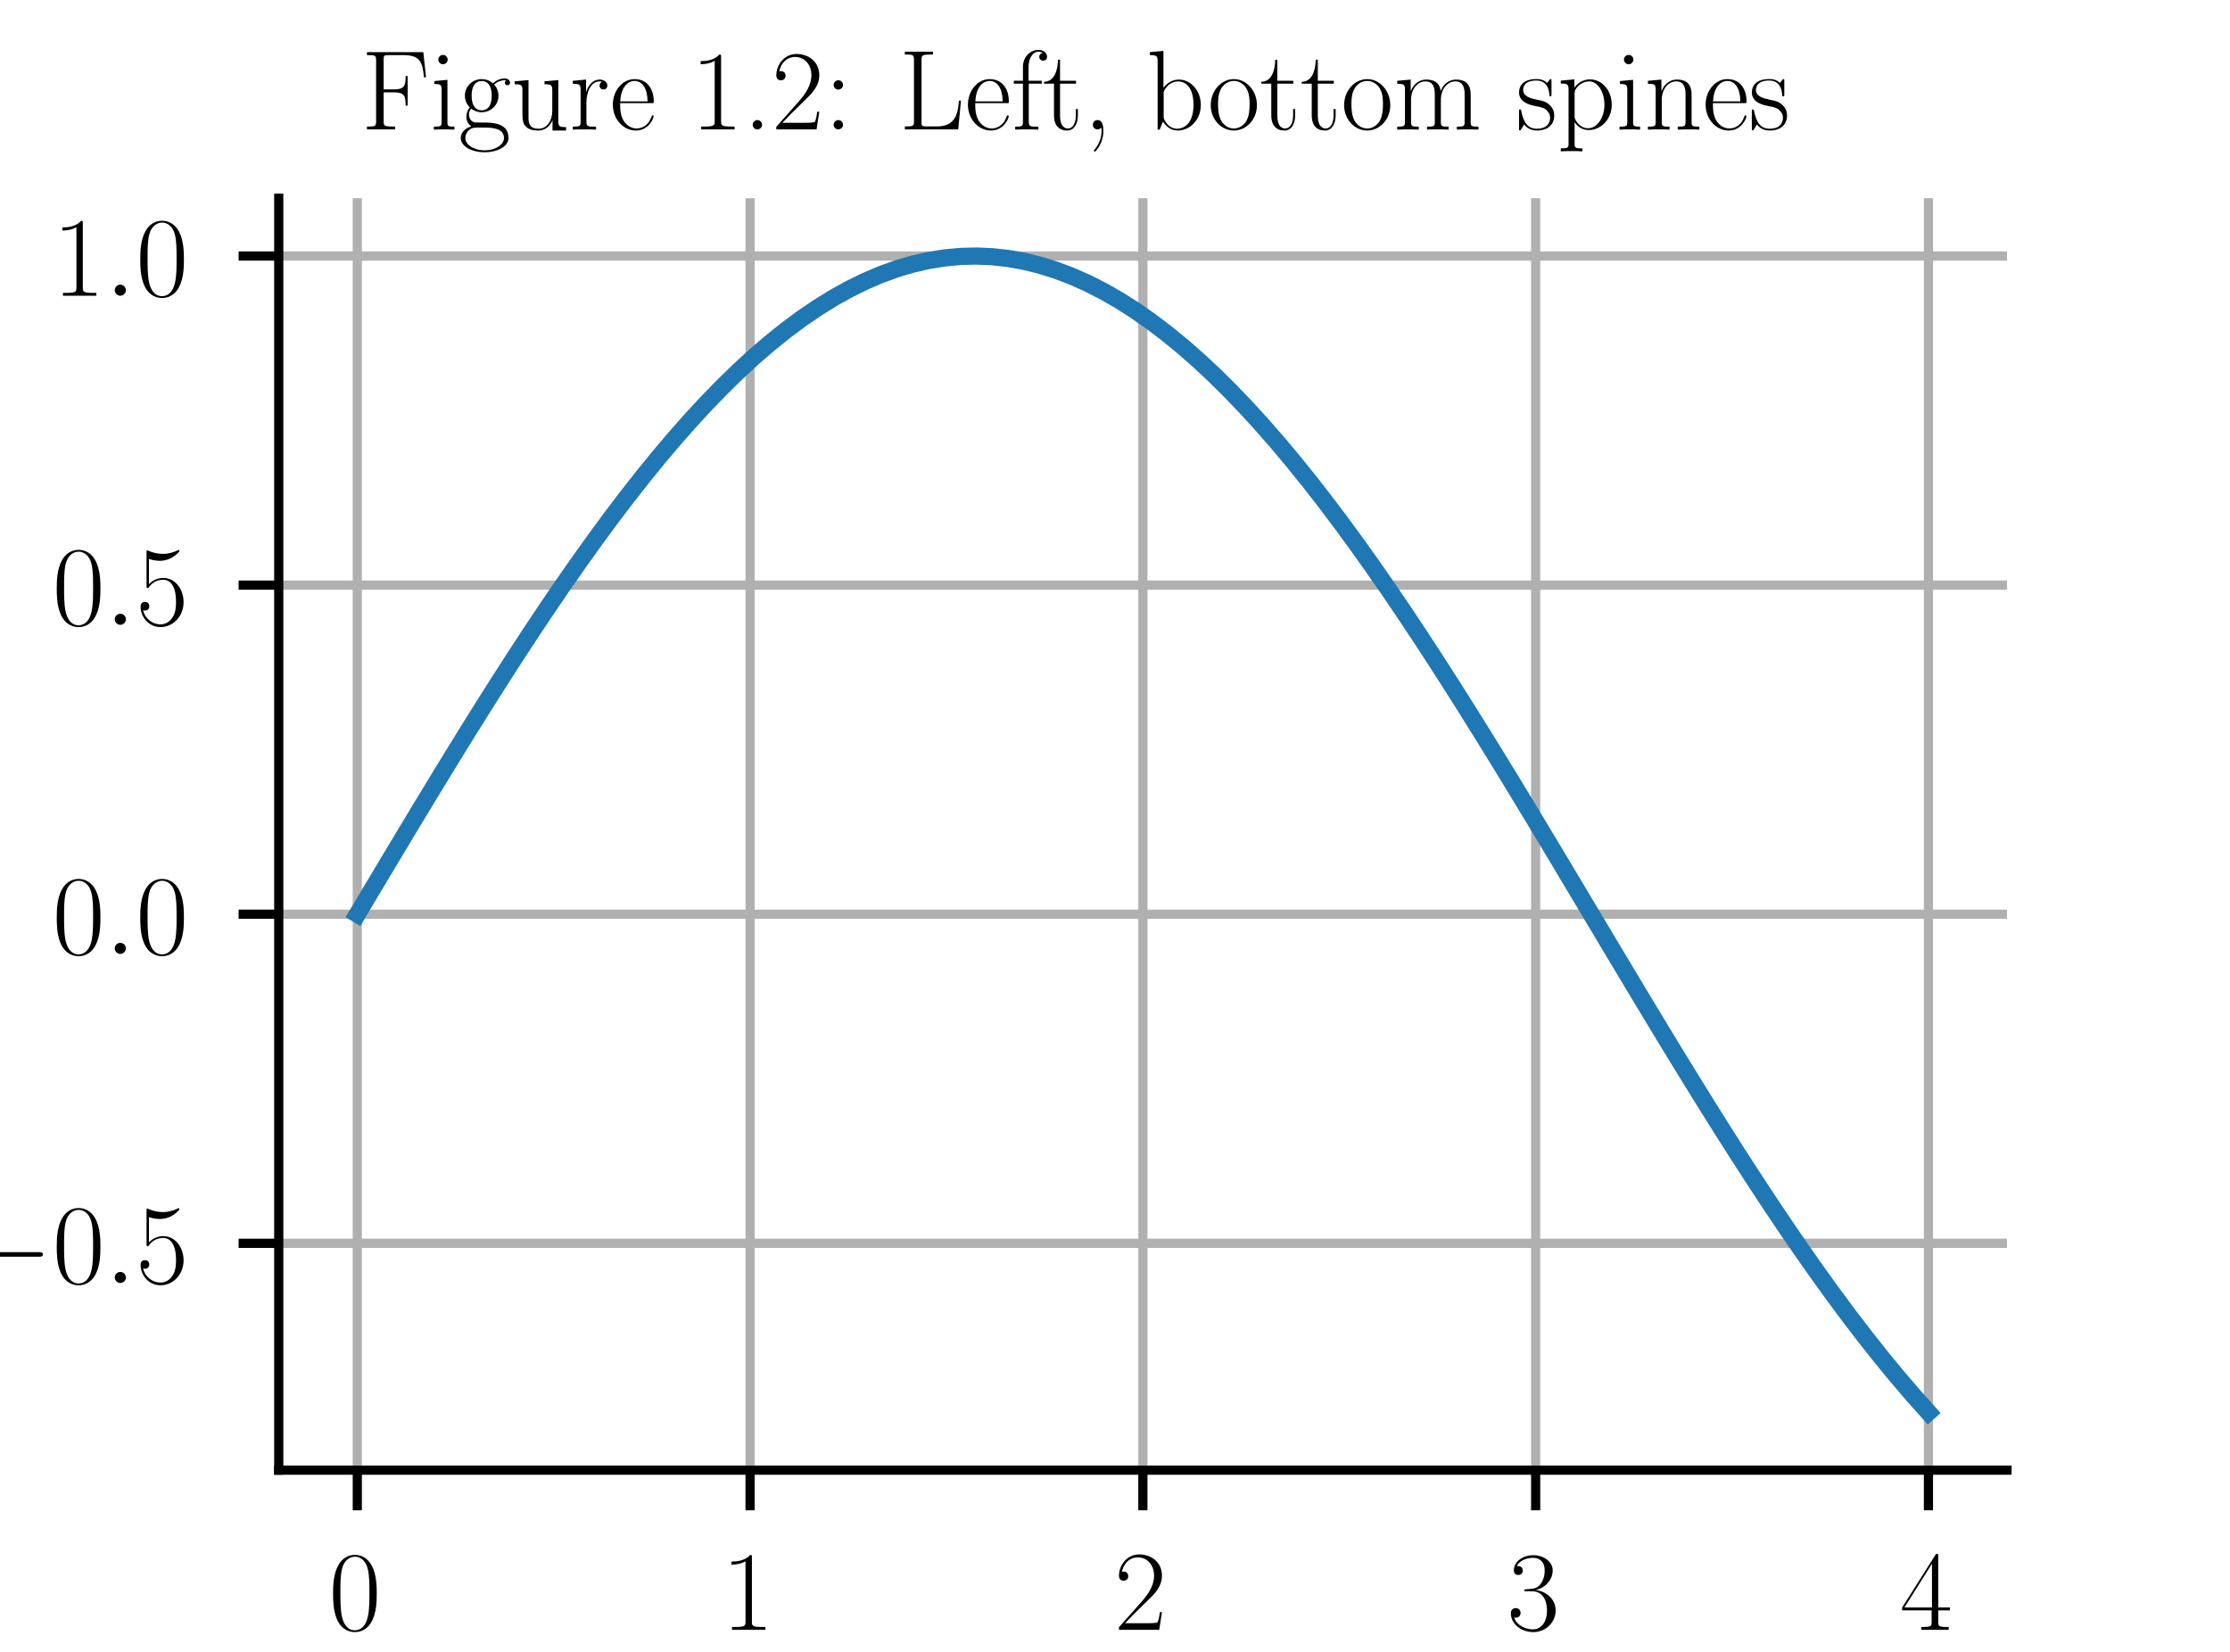
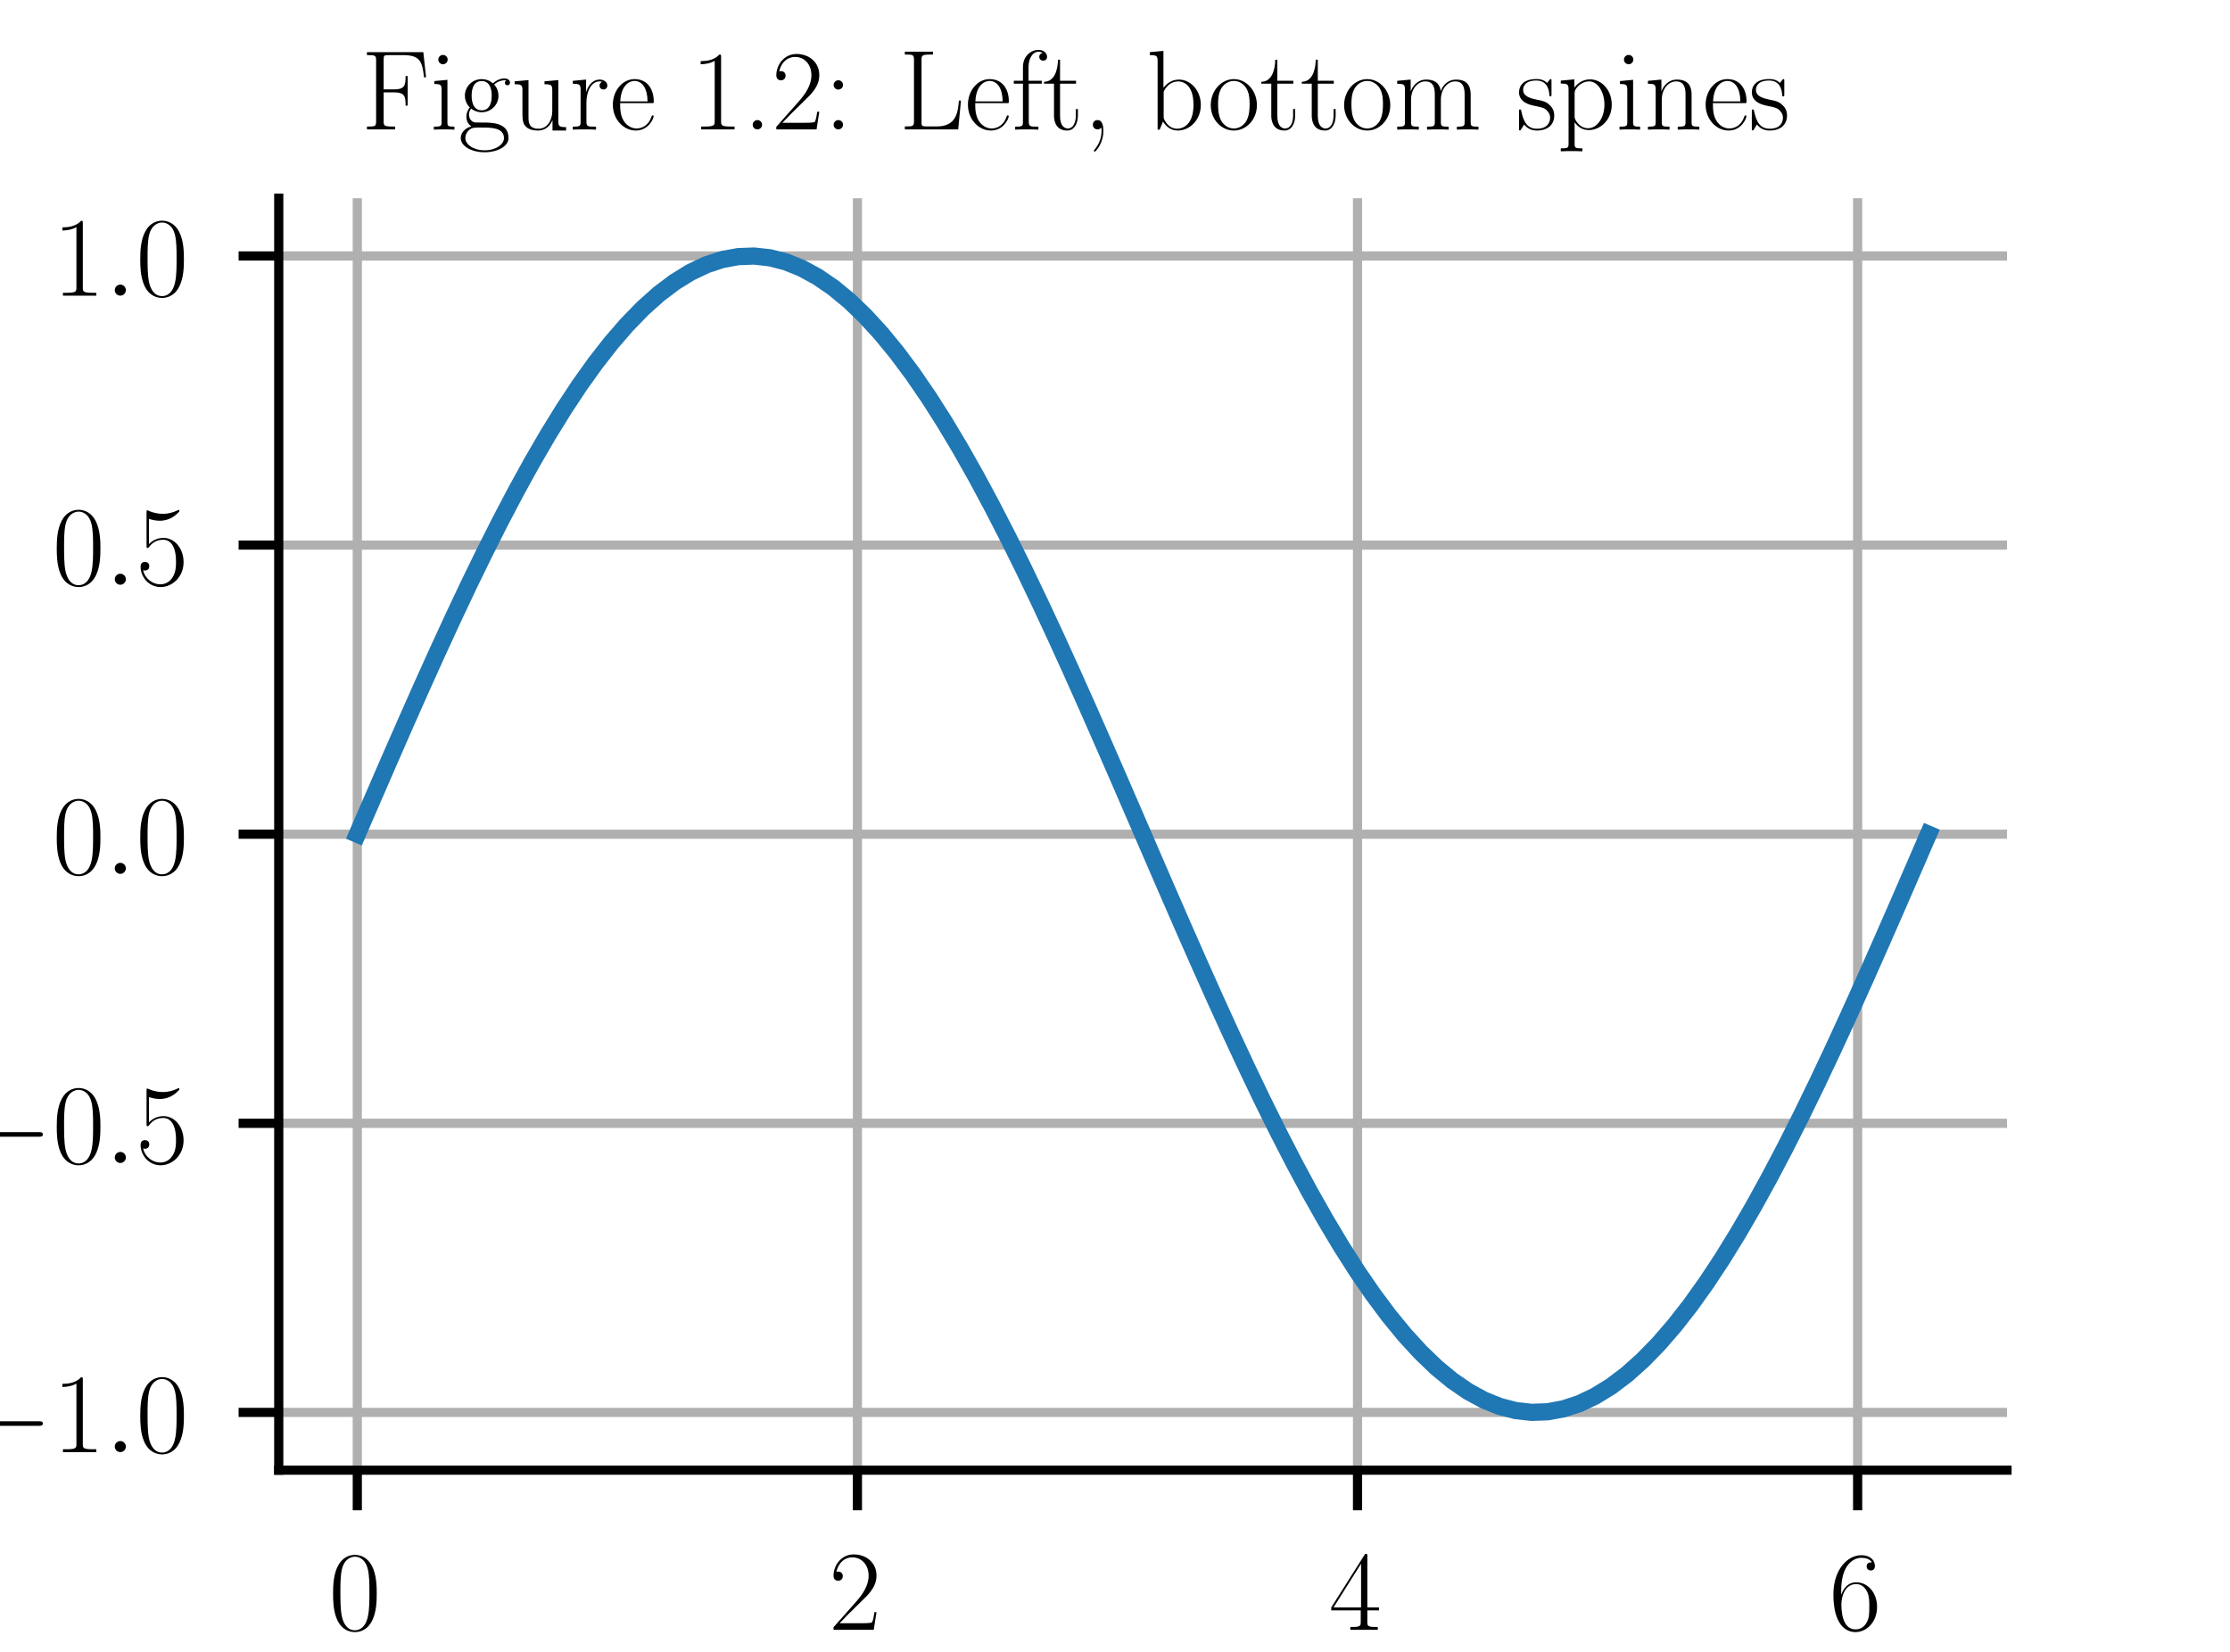
<svg xmlns="http://www.w3.org/2000/svg" xmlns:xlink="http://www.w3.org/1999/xlink" width="194.4pt" height="144pt" viewBox="0 0 194.4 144" version="1.1">
  <defs>
    <style type="text/css">*{stroke-linejoin: round; stroke-linecap: butt}</style>
  </defs>
  <g id="figure_1">
    <g id="patch_1">
      <path d="M 0 144  L 194.4 144  L 194.4 0  L 0 0  L 0 144  z " style="fill: none" />
    </g>
    <g id="axes_1">
      <g id="patch_2">
        <path d="M 24.3 128.16  L 174.96 128.16  L 174.96 17.28  L 24.3 17.28  L 24.3 128.16  z " style="fill: none" />
      </g>
      <g id="matplotlib.axis_1">
        <g id="xtick_1">
          <g id="line2d_1">
-             <path d="M 31.148 128.16  L 31.148 17.28  " clip-path="url(#p8e4cf6b51b)" style="fill: none; stroke: #b0b0b0; stroke-width: 0.8; stroke-linecap: square" />
+             <path d="M 31.148 128.16  L 31.148 17.28  " clip-path="url(#p670046f997)" style="fill: none; stroke: #b0b0b0; stroke-width: 0.8; stroke-linecap: square" />
          </g>
          <g id="line2d_2">
            <defs>
-               <path id="m631a396c25" d="M 0 0  L 0 3.5  " style="stroke: #000000; stroke-width: 0.8" />
+               <path id="m6d73468c0c" d="M 0 0  L 0 3.5  " style="stroke: #000000; stroke-width: 0.8" />
            </defs>
            <g>
-               <use xlink:href="#m631a396c25" x="31.148" y="128.16" style="stroke: #000000; stroke-width: 0.8" />
+               <use xlink:href="#m6d73468c0c" x="31.148" y="128.16" style="stroke: #000000; stroke-width: 0.8" />
            </g>
          </g>
          <g id="text_1">
            <g transform="translate(28.65751 142.0785) scale(0.1 -0.1)">
              <defs>
                <path id="CMR17-30" d="M 2688 2025  C 2688 2416 2682 3080 2413 3591  C 2176 4039 1798 4198 1466 4198  C 1158 4198 768 4058 525 3597  C 269 3118 243 2524 243 2025  C 243 1661 250 1106 448 619  C 723 -39 1216 -128 1466 -128  C 1760 -128 2208 -7 2470 600  C 2662 1042 2688 1559 2688 2025  z M 1466 -26  C 1056 -26 813 325 723 812  C 653 1188 653 1738 653 2096  C 653 2588 653 2997 736 3387  C 858 3929 1216 4096 1466 4096  C 1728 4096 2067 3923 2189 3400  C 2272 3036 2278 2607 2278 2096  C 2278 1680 2278 1169 2202 792  C 2067 95 1690 -26 1466 -26  z " transform="scale(0.015625)" />
              </defs>
              <use xlink:href="#CMR17-30" transform="scale(0.996264)" />
            </g>
          </g>
        </g>
        <g id="xtick_2">
          <g id="line2d_3">
-             <path d="M 65.389 128.16  L 65.389 17.28  " clip-path="url(#p8e4cf6b51b)" style="fill: none; stroke: #b0b0b0; stroke-width: 0.8; stroke-linecap: square" />
+             <path d="M 74.745 128.16  L 74.745 17.28  " clip-path="url(#p670046f997)" style="fill: none; stroke: #b0b0b0; stroke-width: 0.8; stroke-linecap: square" />
          </g>
          <g id="line2d_4">
            <g>
-               <use xlink:href="#m631a396c25" x="65.389" y="128.16" style="stroke: #000000; stroke-width: 0.8" />
+               <use xlink:href="#m6d73468c0c" x="74.745" y="128.16" style="stroke: #000000; stroke-width: 0.8" />
            </g>
          </g>
          <g id="text_2">
-             <g transform="translate(62.89842 142.0785) scale(0.1 -0.1)">
-               <defs>
-                 <path id="CMR17-31" d="M 1702 4058  C 1702 4192 1696 4192 1606 4192  C 1357 3916 979 3827 621 3827  C 602 3827 570 3827 563 3808  C 557 3795 557 3782 557 3648  C 755 3648 1088 3686 1344 3839  L 1344 461  C 1344 236 1331 160 781 160  L 589 160  L 589 0  C 896 0 1216 0 1523 0  C 1830 0 2150 0 2458 0  L 2458 160  L 2266 160  C 1715 160 1702 230 1702 458  L 1702 4058  z " transform="scale(0.015625)" />
-               </defs>
-               <use xlink:href="#CMR17-31" transform="scale(0.996264)" />
+             <g transform="translate(72.25439 142.0785) scale(0.1 -0.1)">
+               <defs>
+                 <path id="CMR17-32" d="M 2669 989  L 2554 989  C 2490 536 2438 459 2413 420  C 2381 369 1920 369 1830 369  L 602 369  C 832 619 1280 1072 1824 1597  C 2214 1967 2669 2402 2669 3035  C 2669 3790 2067 4224 1395 4224  C 691 4224 262 3604 262 3030  C 262 2780 448 2748 525 2748  C 589 2748 781 2787 781 3010  C 781 3207 614 3264 525 3264  C 486 3264 448 3258 422 3245  C 544 3790 915 4058 1306 4058  C 1862 4058 2227 3617 2227 3035  C 2227 2479 1901 2000 1536 1584  L 262 146  L 262 0  L 2515 0  L 2669 989  z " transform="scale(0.015625)" />
+               </defs>
+               <use xlink:href="#CMR17-32" transform="scale(0.996264)" />
            </g>
          </g>
        </g>
        <g id="xtick_3">
          <g id="line2d_5">
-             <path d="M 99.63 128.16  L 99.63 17.28  " clip-path="url(#p8e4cf6b51b)" style="fill: none; stroke: #b0b0b0; stroke-width: 0.8; stroke-linecap: square" />
+             <path d="M 118.342 128.16  L 118.342 17.28  " clip-path="url(#p670046f997)" style="fill: none; stroke: #b0b0b0; stroke-width: 0.8; stroke-linecap: square" />
          </g>
          <g id="line2d_6">
            <g>
-               <use xlink:href="#m631a396c25" x="99.63" y="128.16" style="stroke: #000000; stroke-width: 0.8" />
+               <use xlink:href="#m6d73468c0c" x="118.342" y="128.16" style="stroke: #000000; stroke-width: 0.8" />
            </g>
          </g>
          <g id="text_3">
-             <g transform="translate(97.13933 142.0785) scale(0.1 -0.1)">
-               <defs>
-                 <path id="CMR17-32" d="M 2669 989  L 2554 989  C 2490 536 2438 459 2413 420  C 2381 369 1920 369 1830 369  L 602 369  C 832 619 1280 1072 1824 1597  C 2214 1967 2669 2402 2669 3035  C 2669 3790 2067 4224 1395 4224  C 691 4224 262 3604 262 3030  C 262 2780 448 2748 525 2748  C 589 2748 781 2787 781 3010  C 781 3207 614 3264 525 3264  C 486 3264 448 3258 422 3245  C 544 3790 915 4058 1306 4058  C 1862 4058 2227 3617 2227 3035  C 2227 2479 1901 2000 1536 1584  L 262 146  L 262 0  L 2515 0  L 2669 989  z " transform="scale(0.015625)" />
-               </defs>
-               <use xlink:href="#CMR17-32" transform="scale(0.996264)" />
+             <g transform="translate(115.8513 142.0785) scale(0.1 -0.1)">
+               <defs>
+                 <path id="CMR17-34" d="M 2150 4122  C 2150 4256 2144 4256 2029 4256  L 128 1254  L 128 1088  L 1779 1088  L 1779 457  C 1779 224 1766 160 1318 160  L 1197 160  L 1197 0  C 1402 0 1747 0 1965 0  C 2182 0 2528 0 2733 0  L 2733 160  L 2611 160  C 2163 160 2150 224 2150 457  L 2150 1088  L 2803 1088  L 2803 1254  L 2150 1254  L 2150 4122  z M 1798 3703  L 1798 1254  L 256 1254  L 1798 3703  z " transform="scale(0.015625)" />
+               </defs>
+               <use xlink:href="#CMR17-34" transform="scale(0.996264)" />
            </g>
          </g>
        </g>
        <g id="xtick_4">
          <g id="line2d_7">
-             <path d="M 133.871 128.16  L 133.871 17.28  " clip-path="url(#p8e4cf6b51b)" style="fill: none; stroke: #b0b0b0; stroke-width: 0.8; stroke-linecap: square" />
+             <path d="M 161.939 128.16  L 161.939 17.28  " clip-path="url(#p670046f997)" style="fill: none; stroke: #b0b0b0; stroke-width: 0.8; stroke-linecap: square" />
          </g>
          <g id="line2d_8">
            <g>
-               <use xlink:href="#m631a396c25" x="133.871" y="128.16" style="stroke: #000000; stroke-width: 0.8" />
+               <use xlink:href="#m6d73468c0c" x="161.939" y="128.16" style="stroke: #000000; stroke-width: 0.8" />
            </g>
          </g>
          <g id="text_4">
-             <g transform="translate(131.3802 142.0785) scale(0.1 -0.1)">
-               <defs>
-                 <path id="CMR17-33" d="M 1414 2157  C 1984 2157 2234 1662 2234 1090  C 2234 320 1824 25 1453 25  C 1114 25 563 194 390 693  C 422 680 454 680 486 680  C 640 680 755 782 755 948  C 755 1133 614 1216 486 1216  C 378 1216 211 1165 211 926  C 211 335 787 -128 1466 -128  C 2176 -128 2720 430 2720 1085  C 2720 1707 2208 2157 1600 2227  C 2086 2328 2554 2756 2554 3329  C 2554 3820 2048 4179 1472 4179  C 890 4179 378 3829 378 3329  C 378 3110 544 3072 627 3072  C 762 3072 877 3155 877 3321  C 877 3486 762 3569 627 3569  C 602 3569 570 3569 544 3557  C 730 3959 1235 4032 1459 4032  C 1683 4032 2106 3925 2106 3320  C 2106 3143 2080 2828 1862 2550  C 1670 2304 1453 2304 1242 2284  C 1210 2284 1062 2269 1037 2269  C 992 2263 966 2257 966 2208  C 966 2163 973 2157 1101 2157  L 1414 2157  z " transform="scale(0.015625)" />
-               </defs>
-               <use xlink:href="#CMR17-33" transform="scale(0.996264)" />
-             </g>
-           </g>
-         </g>
-         <g id="xtick_5">
-           <g id="line2d_9">
-             <path d="M 168.112 128.16  L 168.112 17.28  " clip-path="url(#p8e4cf6b51b)" style="fill: none; stroke: #b0b0b0; stroke-width: 0.8; stroke-linecap: square" />
-           </g>
-           <g id="line2d_10">
-             <g>
-               <use xlink:href="#m631a396c25" x="168.112" y="128.16" style="stroke: #000000; stroke-width: 0.8" />
-             </g>
-           </g>
-           <g id="text_5">
-             <g transform="translate(165.6212 142.0785) scale(0.1 -0.1)">
-               <defs>
-                 <path id="CMR17-34" d="M 2150 4122  C 2150 4256 2144 4256 2029 4256  L 128 1254  L 128 1088  L 1779 1088  L 1779 457  C 1779 224 1766 160 1318 160  L 1197 160  L 1197 0  C 1402 0 1747 0 1965 0  C 2182 0 2528 0 2733 0  L 2733 160  L 2611 160  C 2163 160 2150 224 2150 457  L 2150 1088  L 2803 1088  L 2803 1254  L 2150 1254  L 2150 4122  z M 1798 3703  L 1798 1254  L 256 1254  L 1798 3703  z " transform="scale(0.015625)" />
-               </defs>
-               <use xlink:href="#CMR17-34" transform="scale(0.996264)" />
+             <g transform="translate(159.4482 142.0785) scale(0.1 -0.1)">
+               <defs>
+                 <path id="CMR17-36" d="M 678 2176  C 678 3690 1395 4032 1811 4032  C 1946 4032 2272 4009 2400 3776  C 2298 3776 2106 3776 2106 3553  C 2106 3381 2246 3323 2336 3323  C 2394 3323 2566 3348 2566 3560  C 2566 3954 2246 4179 1805 4179  C 1043 4179 243 3390 243 1984  C 243 253 966 -128 1478 -128  C 2099 -128 2688 427 2688 1283  C 2688 2081 2170 2662 1517 2662  C 1126 2662 838 2407 678 1960  L 678 2176  z M 1478 25  C 691 25 691 1200 691 1436  C 691 1896 909 2560 1504 2560  C 1613 2560 1926 2560 2138 2120  C 2253 1870 2253 1609 2253 1289  C 2253 944 2253 690 2118 434  C 1978 171 1773 25 1478 25  z " transform="scale(0.015625)" />
+               </defs>
+               <use xlink:href="#CMR17-36" transform="scale(0.996264)" />
            </g>
          </g>
        </g>
      </g>
      <g id="matplotlib.axis_2">
        <g id="ytick_1">
+           <g id="line2d_9">
+             <path d="M 24.3 123.126  L 174.96 123.126  " clip-path="url(#p670046f997)" style="fill: none; stroke: #b0b0b0; stroke-width: 0.8; stroke-linecap: square" />
+           </g>
+           <g id="line2d_10">
+             <defs>
+               <path id="mb85a37c1cf" d="M 0 0  L -3.5 0  " style="stroke: #000000; stroke-width: 0.8" />
+             </defs>
+             <g>
+               <use xlink:href="#mb85a37c1cf" x="24.3" y="123.126" style="stroke: #000000; stroke-width: 0.8" />
+             </g>
+           </g>
+           <g id="text_5">
+             <g transform="translate(-3.178823 126.5856) scale(0.1 -0.1)">
+               <defs>
+                 <path id="CMSY10-0" d="M 4218 1472  C 4326 1472 4442 1472 4442 1600  C 4442 1728 4326 1728 4218 1728  L 755 1728  C 646 1728 531 1728 531 1600  C 531 1472 646 1472 755 1472  L 4218 1472  z " transform="scale(0.015625)" />
+                 <path id="CMR17-31" d="M 1702 4058  C 1702 4192 1696 4192 1606 4192  C 1357 3916 979 3827 621 3827  C 602 3827 570 3827 563 3808  C 557 3795 557 3782 557 3648  C 755 3648 1088 3686 1344 3839  L 1344 461  C 1344 236 1331 160 781 160  L 589 160  L 589 0  C 896 0 1216 0 1523 0  C 1830 0 2150 0 2458 0  L 2458 160  L 2266 160  C 1715 160 1702 230 1702 458  L 1702 4058  z " transform="scale(0.015625)" />
+                 <path id="CMMI12-3a" d="M 1178 307  C 1178 492 1024 619 870 619  C 685 619 557 466 557 313  C 557 128 710 0 864 0  C 1050 0 1178 153 1178 307  z " transform="scale(0.015625)" />
+               </defs>
+               <use xlink:href="#CMSY10-0" transform="scale(0.996264)" />
+               <use xlink:href="#CMR17-31" transform="translate(77.48747 0) scale(0.996264)" />
+               <use xlink:href="#CMMI12-3a" transform="translate(123.1779 0) scale(0.996264)" />
+               <use xlink:href="#CMR17-30" transform="translate(150.2751 0) scale(0.996264)" />
+             </g>
+           </g>
+         </g>
+         <g id="ytick_2">
          <g id="line2d_11">
-             <path d="M 24.3 108.385  L 174.96 108.385  " clip-path="url(#p8e4cf6b51b)" style="fill: none; stroke: #b0b0b0; stroke-width: 0.8; stroke-linecap: square" />
+             <path d="M 24.3 97.923  L 174.96 97.923  " clip-path="url(#p670046f997)" style="fill: none; stroke: #b0b0b0; stroke-width: 0.8; stroke-linecap: square" />
          </g>
          <g id="line2d_12">
-             <defs>
-               <path id="m928d2c1fbc" d="M 0 0  L -3.5 0  " style="stroke: #000000; stroke-width: 0.8" />
-             </defs>
-             <g>
-               <use xlink:href="#m928d2c1fbc" x="24.3" y="108.385" style="stroke: #000000; stroke-width: 0.8" />
+             <g>
+               <use xlink:href="#mb85a37c1cf" x="24.3" y="97.923" style="stroke: #000000; stroke-width: 0.8" />
            </g>
          </g>
          <g id="text_6">
-             <g transform="translate(-3.178823 111.8446) scale(0.1 -0.1)">
-               <defs>
-                 <path id="CMSY10-0" d="M 4218 1472  C 4326 1472 4442 1472 4442 1600  C 4442 1728 4326 1728 4218 1728  L 755 1728  C 646 1728 531 1728 531 1600  C 531 1472 646 1472 755 1472  L 4218 1472  z " transform="scale(0.015625)" />
-                 <path id="CMMI12-3a" d="M 1178 307  C 1178 492 1024 619 870 619  C 685 619 557 466 557 313  C 557 128 710 0 864 0  C 1050 0 1178 153 1178 307  z " transform="scale(0.015625)" />
+             <g transform="translate(-3.178823 101.3824) scale(0.1 -0.1)">
+               <defs>
                <path id="CMR17-35" d="M 730 3692  C 794 3666 1056 3584 1325 3584  C 1920 3584 2246 3911 2432 4100  C 2432 4157 2432 4192 2394 4192  C 2387 4192 2374 4192 2323 4163  C 2099 4058 1837 3973 1517 3973  C 1325 3973 1037 3999 723 4139  C 653 4171 640 4171 634 4171  C 602 4171 595 4164 595 4037  L 595 2203  C 595 2089 595 2057 659 2057  C 691 2057 704 2070 736 2114  C 941 2401 1222 2522 1542 2522  C 1766 2522 2246 2382 2246 1289  C 2246 1085 2246 715 2054 421  C 1894 159 1645 25 1370 25  C 947 25 518 320 403 814  C 429 807 480 795 506 795  C 589 795 749 840 749 1038  C 749 1210 627 1280 506 1280  C 358 1280 262 1190 262 1011  C 262 454 704 -128 1382 -128  C 2042 -128 2669 440 2669 1264  C 2669 2030 2170 2624 1549 2624  C 1222 2624 947 2503 730 2274  L 730 3692  z " transform="scale(0.015625)" />
              </defs>
              <use xlink:href="#CMSY10-0" transform="scale(0.996264)" />
              <use xlink:href="#CMR17-30" transform="translate(77.48747 0) scale(0.996264)" />
              <use xlink:href="#CMMI12-3a" transform="translate(123.1779 0) scale(0.996264)" />
              <use xlink:href="#CMR17-35" transform="translate(150.2751 0) scale(0.996264)" />
            </g>
          </g>
        </g>
-         <g id="ytick_2">
+         <g id="ytick_3">
          <g id="line2d_13">
-             <path d="M 24.3 79.697  L 174.96 79.697  " clip-path="url(#p8e4cf6b51b)" style="fill: none; stroke: #b0b0b0; stroke-width: 0.8; stroke-linecap: square" />
+             <path d="M 24.3 72.72  L 174.96 72.72  " clip-path="url(#p670046f997)" style="fill: none; stroke: #b0b0b0; stroke-width: 0.8; stroke-linecap: square" />
          </g>
          <g id="line2d_14">
            <g>
-               <use xlink:href="#m928d2c1fbc" x="24.3" y="79.697" style="stroke: #000000; stroke-width: 0.8" />
+               <use xlink:href="#mb85a37c1cf" x="24.3" y="72.72" style="stroke: #000000; stroke-width: 0.8" />
            </g>
          </g>
          <g id="text_7">
-             <g transform="translate(4.569921 83.15591) scale(0.1 -0.1)">
+             <g transform="translate(4.569921 76.17925) scale(0.1 -0.1)">
              <use xlink:href="#CMR17-30" transform="scale(0.996264)" />
              <use xlink:href="#CMMI12-3a" transform="translate(45.69048 0) scale(0.996264)" />
              <use xlink:href="#CMR17-30" transform="translate(72.78765 0) scale(0.996264)" />
            </g>
          </g>
        </g>
-         <g id="ytick_3">
+         <g id="ytick_4">
          <g id="line2d_15">
-             <path d="M 24.3 51.008  L 174.96 51.008  " clip-path="url(#p8e4cf6b51b)" style="fill: none; stroke: #b0b0b0; stroke-width: 0.8; stroke-linecap: square" />
+             <path d="M 24.3 47.517  L 174.96 47.517  " clip-path="url(#p670046f997)" style="fill: none; stroke: #b0b0b0; stroke-width: 0.8; stroke-linecap: square" />
          </g>
          <g id="line2d_16">
            <g>
-               <use xlink:href="#m928d2c1fbc" x="24.3" y="51.008" style="stroke: #000000; stroke-width: 0.8" />
+               <use xlink:href="#mb85a37c1cf" x="24.3" y="47.517" style="stroke: #000000; stroke-width: 0.8" />
            </g>
          </g>
          <g id="text_8">
-             <g transform="translate(4.569921 54.46723) scale(0.1 -0.1)">
+             <g transform="translate(4.569921 50.97608) scale(0.1 -0.1)">
              <use xlink:href="#CMR17-30" transform="scale(0.996264)" />
              <use xlink:href="#CMMI12-3a" transform="translate(45.69048 0) scale(0.996264)" />
              <use xlink:href="#CMR17-35" transform="translate(72.78765 0) scale(0.996264)" />
            </g>
          </g>
        </g>
-         <g id="ytick_4">
+         <g id="ytick_5">
          <g id="line2d_17">
-             <path d="M 24.3 22.319  L 174.96 22.319  " clip-path="url(#p8e4cf6b51b)" style="fill: none; stroke: #b0b0b0; stroke-width: 0.8; stroke-linecap: square" />
+             <path d="M 24.3 22.314  L 174.96 22.314  " clip-path="url(#p670046f997)" style="fill: none; stroke: #b0b0b0; stroke-width: 0.8; stroke-linecap: square" />
          </g>
          <g id="line2d_18">
            <g>
-               <use xlink:href="#m928d2c1fbc" x="24.3" y="22.319" style="stroke: #000000; stroke-width: 0.8" />
+               <use xlink:href="#mb85a37c1cf" x="24.3" y="22.314" style="stroke: #000000; stroke-width: 0.8" />
            </g>
          </g>
          <g id="text_9">
-             <g transform="translate(4.569921 25.77854) scale(0.1 -0.1)">
+             <g transform="translate(4.569921 25.7729) scale(0.1 -0.1)">
              <use xlink:href="#CMR17-31" transform="scale(0.996264)" />
              <use xlink:href="#CMMI12-3a" transform="translate(45.69048 0) scale(0.996264)" />
              <use xlink:href="#CMR17-30" transform="translate(72.78765 0) scale(0.996264)" />
            </g>
          </g>
        </g>
      </g>
      <g id="line2d_19">
-         <path d="M 31.148 79.697  L 32.532 77.379  L 33.915 75.065  L 35.299 72.759  L 36.682 70.464  L 38.066 68.184  L 39.449 65.923  L 40.832 63.684  L 42.216 61.472  L 43.599 59.289  L 44.983 57.14  L 46.366 55.027  L 47.75 52.955  L 49.133 50.926  L 50.517 48.944  L 51.9 47.013  L 53.284 45.134  L 54.667 43.313  L 56.051 41.55  L 57.434 39.85  L 58.818 38.215  L 60.201 36.648  L 61.585 35.15  L 62.968 33.726  L 64.351 32.377  L 65.735 31.105  L 67.118 29.912  L 68.502 28.8  L 69.885 27.772  L 71.269 26.828  L 72.652 25.971  L 74.036 25.201  L 75.419 24.52  L 76.803 23.929  L 78.186 23.43  L 79.57 23.022  L 80.953 22.707  L 82.337 22.484  L 83.72 22.355  L 85.104 22.32  L 86.487 22.378  L 87.87 22.53  L 89.254 22.775  L 90.637 23.114  L 92.021 23.544  L 93.404 24.066  L 94.788 24.679  L 96.171 25.382  L 97.555 26.173  L 98.938 27.052  L 100.322 28.017  L 101.705 29.066  L 103.089 30.197  L 104.472 31.41  L 105.856 32.701  L 107.239 34.069  L 108.623 35.512  L 110.006 37.026  L 111.39 38.61  L 112.773 40.262  L 114.156 41.977  L 115.54 43.755  L 116.923 45.591  L 118.307 47.482  L 119.69 49.426  L 121.074 51.42  L 122.457 53.46  L 123.841 55.542  L 125.224 57.664  L 126.608 59.822  L 127.991 62.012  L 129.375 64.232  L 130.758 66.476  L 132.142 68.742  L 133.525 71.026  L 134.909 73.324  L 136.292 75.633  L 137.675 77.948  L 139.059 80.266  L 140.442 82.583  L 141.826 84.895  L 143.209 87.199  L 144.593 89.491  L 145.976 91.767  L 147.36 94.022  L 148.743 96.255  L 150.127 98.461  L 151.51 100.635  L 152.894 102.776  L 154.277 104.879  L 155.661 106.941  L 157.044 108.959  L 158.428 110.928  L 159.811 112.847  L 161.194 114.712  L 162.578 116.519  L 163.961 118.267  L 165.345 119.951  L 166.728 121.57  L 168.112 123.12  " clip-path="url(#p8e4cf6b51b)" style="fill: none; stroke: #1f77b4; stroke-width: 1.5; stroke-linecap: square" />
+         <path d="M 31.148 72.72  L 32.532 69.523  L 33.915 66.339  L 35.299 63.181  L 36.682 60.061  L 38.066 56.992  L 39.449 53.986  L 40.832 51.056  L 42.216 48.213  L 43.599 45.468  L 44.983 42.834  L 46.366 40.319  L 47.75 37.936  L 49.133 35.692  L 50.517 33.597  L 51.9 31.66  L 53.284 29.888  L 54.667 28.289  L 56.051 26.869  L 57.434 25.633  L 58.818 24.587  L 60.201 23.735  L 61.585 23.079  L 62.968 22.624  L 64.351 22.371  L 65.735 22.32  L 67.118 22.472  L 68.502 22.827  L 69.885 23.382  L 71.269 24.136  L 72.652 25.086  L 74.036 26.227  L 75.419 27.556  L 76.803 29.067  L 78.186 30.753  L 79.57 32.609  L 80.953 34.625  L 82.337 36.796  L 83.72 39.111  L 85.104 41.561  L 86.487 44.137  L 87.87 46.827  L 89.254 49.622  L 90.637 52.511  L 92.021 55.48  L 93.404 58.519  L 94.788 61.615  L 96.171 64.756  L 97.555 67.929  L 98.938 71.121  L 100.322 74.319  L 101.705 77.511  L 103.089 80.684  L 104.472 83.825  L 105.856 86.921  L 107.239 89.96  L 108.623 92.929  L 110.006 95.818  L 111.39 98.613  L 112.773 101.303  L 114.156 103.879  L 115.54 106.329  L 116.923 108.644  L 118.307 110.815  L 119.69 112.831  L 121.074 114.687  L 122.457 116.373  L 123.841 117.884  L 125.224 119.213  L 126.608 120.354  L 127.991 121.304  L 129.375 122.058  L 130.758 122.613  L 132.142 122.968  L 133.525 123.12  L 134.909 123.069  L 136.292 122.816  L 137.675 122.361  L 139.059 121.705  L 140.442 120.853  L 141.826 119.807  L 143.209 118.571  L 144.593 117.151  L 145.976 115.552  L 147.36 113.78  L 148.743 111.843  L 150.127 109.748  L 151.51 107.504  L 152.894 105.121  L 154.277 102.606  L 155.661 99.972  L 157.044 97.227  L 158.428 94.384  L 159.811 91.454  L 161.194 88.448  L 162.578 85.379  L 163.961 82.259  L 165.345 79.101  L 166.728 75.917  L 168.112 72.72  " clip-path="url(#p670046f997)" style="fill: none; stroke: #1f77b4; stroke-width: 1.5; stroke-linecap: square" />
      </g>
      <g id="patch_3">
        <path d="M 24.3 128.16  L 24.3 17.28  " style="fill: none; stroke: #000000; stroke-width: 0.8; stroke-linejoin: miter; stroke-linecap: square" />
      </g>
      <g id="patch_4">
        <path d="M 24.3 128.16  L 174.96 128.16  " style="fill: none; stroke: #000000; stroke-width: 0.8; stroke-linejoin: miter; stroke-linecap: square" />
      </g>
      <g id="text_10">
        <g transform="translate(31.48263 11.28) scale(0.1 -0.1)">
          <defs>
            <path id="CMR17-46" d="M 3482 4325  L 326 4325  L 326 4160  C 768 4160 838 4160 838 3874  L 838 446  C 838 160 768 160 326 160  L 326 0  C 512 0 870 0 1069 0  C 1331 0 1638 0 1901 0  L 1901 160  L 1760 160  C 1274 160 1261 223 1261 452  L 1261 2075  L 1837 2075  C 2432 2075 2490 1865 2490 1332  L 2605 1332  L 2605 2987  L 2490 2987  C 2490 2450 2432 2240 1837 2240  L 1261 2240  L 1261 3911  C 1261 4128 1274 4160 1530 4160  L 2355 4160  C 3322 4160 3430 3765 3520 2916  L 3635 2916  L 3482 4325  z " transform="scale(0.015625)" />
            <path id="CMR17-69" d="M 992 3909  C 992 4049 877 4170 730 4170  C 589 4170 467 4056 467 3909  C 467 3769 582 3648 730 3648  C 870 3648 992 3763 992 3909  z M 243 2706  L 243 2541  C 602 2541 653 2502 653 2197  L 653 427  C 653 184 627 153 218 153  L 218 -13  C 371 0 646 0 806 0  C 960 0 1222 0 1370 -13  L 1370 153  C 992 153 979 191 979 420  L 979 2776  L 243 2706  z " transform="scale(0.015625)" />
            <path id="CMR17-67" d="M 710 1164  C 832 1068 1043 960 1299 960  C 1805 960 2240 1357 2240 1888  C 2240 2054 2189 2310 1997 2509  C 2176 2692 2438 2752 2586 2752  C 2611 2752 2650 2752 2682 2734  C 2656 2728 2598 2703 2598 2605  C 2598 2527 2656 2471 2739 2471  C 2835 2471 2886 2533 2886 2614  C 2886 2731 2790 2854 2586 2854  C 2330 2854 2106 2738 1926 2580  C 1734 2753 1504 2816 1299 2816  C 794 2816 358 2419 358 1888  C 358 1522 570 1292 634 1228  C 442 1004 442 743 442 711  C 442 545 506 302 723 168  C 390 85 128 -169 128 -486  C 128 -943 736 -1280 1466 -1280  C 2170 -1280 2803 -956 2803 -479  C 2803 384 1856 384 1363 384  C 1216 384 954 384 922 391  C 723 423 589 602 589 826  C 589 883 589 1024 710 1164  z M 1299 1068  C 736 1068 736 1760 736 1889  C 736 2016 736 2708 1299 2708  C 1862 2708 1862 2016 1862 1889  C 1862 1760 1862 1068 1299 1068  z M 1466 -1171  C 826 -1171 384 -835 384 -486  C 384 -289 493 -105 634 -4  C 794 104 858 104 1293 104  C 1818 104 2547 104 2547 -486  C 2547 -835 2106 -1171 1466 -1171  z " transform="scale(0.015625)" />
            <path id="CMR17-75" d="M 1882 2693  L 1882 2528  C 2259 2528 2317 2489 2317 2186  L 2317 1032  C 2317 500 2029 38 1555 38  C 1030 38 986 348 986 678  L 986 2763  L 211 2693  L 211 2528  C 467 2528 640 2528 646 2274  L 646 1058  C 646 633 646 361 813 183  C 896 101 1056 -64 1517 -64  C 2061 -64 2272 377 2323 506  L 2330 506  L 2330 -63  L 3091 -63  L 3091 128  C 2714 128 2656 166 2656 473  L 2656 2763  L 1882 2693  z " transform="scale(0.015625)" />
            <path id="CMR17-72" d="M 960 1497  C 960 2112 1222 2688 1702 2688  C 1747 2688 1792 2682 1837 2662  C 1837 2662 1696 2617 1696 2452  C 1696 2298 1818 2234 1914 2234  C 1990 2234 2131 2279 2131 2458  C 2131 2663 1926 2790 1709 2790  C 1222 2790 1011 2317 947 2093  L 941 2093  L 941 2790  L 198 2720  L 198 2554  C 576 2554 634 2515 634 2208  L 634 428  C 634 184 608 153 198 153  L 198 -13  C 352 0 646 0 813 0  C 998 0 1325 0 1498 -13  L 1498 153  C 1037 153 960 153 960 440  L 960 1497  z " transform="scale(0.015625)" />
            <path id="CMR17-65" d="M 2438 1472  C 2464 1498 2464 1511 2464 1576  C 2464 2238 2118 2816 1389 2816  C 710 2816 173 2169 173 1383  C 173 551 781 -64 1459 -64  C 2176 -64 2458 607 2458 740  C 2458 784 2419 784 2406 784  C 2362 784 2355 771 2330 696  C 2189 265 1837 51 1504 51  C 1229 51 954 203 781 480  C 582 803 582 1176 582 1472  L 2438 1472  z M 589 1568  C 634 2505 1126 2714 1382 2714  C 1818 2714 2112 2297 2118 1568  L 589 1568  z " transform="scale(0.015625)" />
            <path id="CMR17-2e" d="M 1062 261  C 1062 420 934 522 800 522  C 672 522 538 420 538 261  C 538 102 666 0 800 0  C 928 0 1062 102 1062 261  z " transform="scale(0.015625)" />
            <path id="CMR17-3a" d="M 1062 2491  C 1062 2650 934 2752 800 2752  C 672 2752 538 2650 538 2491  C 538 2332 666 2230 800 2230  C 928 2230 1062 2332 1062 2491  z M 1062 261  C 1062 420 934 522 800 522  C 672 522 538 420 538 261  C 538 102 666 0 800 0  C 928 0 1062 102 1062 261  z " transform="scale(0.015625)" />
            <path id="CMR17-4c" d="M 3469 1615  L 3354 1615  C 3302 983 3219 166 2125 166  L 1530 166  C 1274 166 1261 197 1261 414  L 1261 3898  C 1261 4129 1274 4192 1760 4192  L 1901 4192  L 1901 4352  C 1638 4352 1331 4352 1069 4352  C 870 4352 512 4352 326 4352  L 326 4192  C 768 4192 838 4192 838 3905  L 838 452  C 838 166 768 166 326 166  L 326 0  L 3315 0  L 3469 1615  z " transform="scale(0.015625)" />
            <path id="CMR17-66" d="M 979 2560  L 1709 2560  L 1709 2725  L 966 2725  L 966 3494  C 966 4022 1235 4352 1510 4352  C 1594 4352 1690 4327 1754 4282  C 1702 4269 1568 4225 1568 4067  C 1568 3901 1696 3850 1786 3850  C 1875 3850 2003 3901 2003 4067  C 2003 4308 1773 4454 1517 4454  C 1152 4454 653 4156 653 3481  L 653 2725  L 141 2725  L 141 2560  L 653 2560  L 653 427  C 653 184 627 153 218 153  L 218 -13  C 371 0 666 0 832 0  C 1018 0 1344 0 1517 -13  L 1517 153  C 1056 153 979 153 979 439  L 979 2560  z " transform="scale(0.015625)" />
            <path id="CMR17-74" d="M 966 2560  L 1862 2560  L 1862 2725  L 966 2725  L 966 3904  L 851 3904  C 838 3245 614 2668 70 2668  L 70 2560  L 627 2560  L 627 771  C 627 650 627 -64 1370 -64  C 1747 -64 1965 306 1965 777  L 1965 1140  L 1850 1140  L 1850 783  C 1850 344 1677 51 1408 51  C 1222 51 966 178 966 758  L 966 2560  z " transform="scale(0.015625)" />
            <path id="CMR17-2c" d="M 1011 102  C 1024 45 1024 25 1024 -77  C 1024 -463 896 -817 627 -1139  C 595 -1170 595 -1183 595 -1197  C 595 -1222 621 -1248 646 -1248  C 685 -1248 1126 -799 1126 -87  C 1126 124 1101 522 800 522  C 659 522 538 427 538 261  C 538 96 659 0 800 0  C 877 0 960 32 1011 102  z " transform="scale(0.015625)" />
            <path id="CMR17-62" d="M 960 4396  L 198 4326  L 198 4160  C 576 4160 634 4122 634 3817  L 634 -13  L 749 -13  L 934 441  C 1120 141 1395 -64 1766 -64  C 2406 -64 3053 500 3053 1370  C 3053 2188 2477 2790 1830 2790  C 1434 2790 1152 2579 960 2330  L 960 4396  z M 973 2004  C 973 2118 973 2138 1062 2272  C 1312 2657 1670 2688 1792 2688  C 1984 2688 2643 2585 2643 1376  C 2643 108 1888 38 1734 38  C 1536 38 1248 114 1043 486  C 973 608 973 621 973 735  L 973 2004  z " transform="scale(0.015625)" />
            <path id="CMR17-6f" d="M 2758 1356  C 2758 2176 2163 2816 1466 2816  C 768 2816 173 2176 173 1356  C 173 551 768 -64 1466 -64  C 2163 -64 2758 551 2758 1356  z M 1466 51  C 1165 51 909 230 762 480  C 602 767 582 1126 582 1408  C 582 1677 595 2010 762 2298  C 890 2509 1139 2714 1466 2714  C 1754 2714 1997 2554 2150 2330  C 2349 2029 2349 1607 2349 1408  C 2349 1158 2336 775 2163 467  C 1984 173 1709 51 1466 51  z " transform="scale(0.015625)" />
            <path id="CMR17-6d" d="M 4326 1933  C 4326 2252 4269 2790 3507 2790  C 3072 2790 2771 2496 2656 2151  L 2650 2151  C 2573 2676 2195 2790 1837 2790  C 1331 2790 1069 2400 973 2144  L 966 2144  L 966 2790  L 211 2720  L 211 2554  C 589 2554 646 2515 646 2208  L 646 428  C 646 184 621 153 211 153  L 211 -13  C 365 0 646 0 813 0  C 979 0 1267 0 1421 -13  L 1421 153  C 1011 153 986 178 986 428  L 986 1658  C 986 2247 1344 2688 1792 2688  C 2266 2688 2317 2266 2317 1958  L 2317 428  C 2317 184 2291 153 1882 153  L 1882 -13  C 2035 0 2317 0 2483 0  C 2650 0 2938 0 3091 -13  L 3091 153  C 2682 153 2656 178 2656 428  L 2656 1658  C 2656 2247 3014 2688 3462 2688  C 3936 2688 3987 2266 3987 1958  L 3987 428  C 3987 184 3962 153 3552 153  L 3552 -13  C 3706 0 3987 0 4154 0  C 4320 0 4608 0 4762 -13  L 4762 153  C 4352 153 4326 178 4326 428  L 4326 1933  z " transform="scale(0.015625)" />
            <path id="CMR17-73" d="M 1978 2697  C 1978 2813 1971 2819 1933 2819  C 1907 2819 1901 2813 1824 2717  C 1805 2691 1747 2626 1728 2601  C 1523 2819 1235 2819 1126 2819  C 416 2819 160 2447 160 2076  C 160 1498 813 1365 998 1325  C 1402 1243 1542 1217 1677 1101  C 1760 1025 1901 884 1901 654  C 1901 384 1747 38 1158 38  C 602 38 403 460 288 1021  C 269 1110 269 1117 218 1117  C 166 1117 160 1110 160 983  L 160 63  C 160 -51 166 -58 205 -58  C 237 -58 243 -51 275 0  C 314 57 410 211 448 276  C 576 103 800 -64 1158 -64  C 1792 -64 2131 283 2131 784  C 2131 1112 1958 1285 1875 1362  C 1683 1561 1459 1606 1190 1657  C 838 1735 390 1825 390 2217  C 390 2383 480 2737 1126 2737  C 1811 2737 1850 2094 1862 1888  C 1869 1856 1901 1849 1920 1849  C 1978 1849 1978 1869 1978 1978  L 1978 2697  z " transform="scale(0.015625)" />
            <path id="CMR17-70" d="M 1408 -1063  C 998 -1063 973 -1037 973 -789  L 973 402  C 1158 134 1427 -38 1766 -38  C 2406 -38 3053 523 3053 1388  C 3053 2191 2496 2802 1837 2802  C 1453 2802 1139 2592 960 2338  L 960 2802  L 198 2732  L 198 2567  C 576 2567 634 2528 634 2223  L 634 -789  C 634 -1031 608 -1063 198 -1063  L 198 -1228  C 352 -1216 634 -1216 800 -1216  C 966 -1216 1254 -1216 1408 -1228  L 1408 -1063  z M 973 2012  C 973 2102 973 2235 1222 2471  C 1254 2497 1472 2688 1792 2688  C 2259 2688 2643 2108 2643 1382  C 2643 656 2234 64 1728 64  C 1498 64 1248 172 1056 472  C 973 612 973 650 973 752  L 973 2012  z " transform="scale(0.015625)" />
            <path id="CMR17-6e" d="M 2656 1933  C 2656 2259 2592 2790 1837 2790  C 1331 2790 1069 2400 973 2144  L 966 2144  L 966 2790  L 211 2720  L 211 2554  C 589 2554 646 2515 646 2208  L 646 428  C 646 184 621 153 211 153  L 211 -13  C 365 0 646 0 813 0  C 979 0 1267 0 1421 -13  L 1421 153  C 1011 153 986 178 986 428  L 986 1658  C 986 2247 1344 2688 1792 2688  C 2266 2688 2317 2266 2317 1958  L 2317 428  C 2317 184 2291 153 1882 153  L 1882 -13  C 2035 0 2317 0 2483 0  C 2650 0 2938 0 3091 -13  L 3091 153  C 2682 153 2656 178 2656 428  L 2656 1933  z " transform="scale(0.015625)" />
          </defs>
          <use xlink:href="#CMR17-46" transform="scale(0.996264)" />
          <use xlink:href="#CMR17-69" transform="translate(59.98385 0) scale(0.996264)" />
          <use xlink:href="#CMR17-67" transform="translate(84.85491 0) scale(0.996264)" />
          <use xlink:href="#CMR17-75" transform="translate(130.5454 0) scale(0.996264)" />
          <use xlink:href="#CMR17-72" transform="translate(181.4408 0) scale(0.996264)" />
          <use xlink:href="#CMR17-65" transform="translate(216.7215 0) scale(0.996264)" />
          <use xlink:href="#CMR17-31" transform="translate(287.2831 0) scale(0.996264)" />
          <use xlink:href="#CMR17-2e" transform="translate(332.9736 0) scale(0.996264)" />
          <use xlink:href="#CMR17-32" transform="translate(357.8447 0) scale(0.996264)" />
          <use xlink:href="#CMR17-3a" transform="translate(403.5352 0) scale(0.996264)" />
          <use xlink:href="#CMR17-4c" transform="translate(468.8919 0) scale(0.996264)" />
          <use xlink:href="#CMR17-65" transform="translate(526.2733 0) scale(0.996264)" />
          <use xlink:href="#CMR17-66" transform="translate(566.7589 0) scale(0.996264)" />
          <use xlink:href="#CMR17-74" transform="translate(594.2325 0) scale(0.996264)" />
          <use xlink:href="#CMR17-2c" transform="translate(629.5132 0) scale(0.996264)" />
          <use xlink:href="#CMR17-62" transform="translate(684.4603 0) scale(0.996264)" />
          <use xlink:href="#CMR17-6f" transform="translate(737.9581 0) scale(0.996264)" />
          <use xlink:href="#CMR17-74" transform="translate(783.6485 0) scale(0.996264)" />
          <use xlink:href="#CMR17-74" transform="translate(818.9293 0) scale(0.996264)" />
          <use xlink:href="#CMR17-6f" transform="translate(854.2101 0) scale(0.996264)" />
          <use xlink:href="#CMR17-6d" transform="translate(899.9005 0) scale(0.996264)" />
          <use xlink:href="#CMR17-73" transform="translate(1006.896 0) scale(0.996264)" />
          <use xlink:href="#CMR17-70" transform="translate(1042.697 0) scale(0.996264)" />
          <use xlink:href="#CMR17-69" transform="translate(1093.593 0) scale(0.996264)" />
          <use xlink:href="#CMR17-6e" transform="translate(1118.464 0) scale(0.996264)" />
          <use xlink:href="#CMR17-65" transform="translate(1169.359 0) scale(0.996264)" />
          <use xlink:href="#CMR17-73" transform="translate(1209.845 0) scale(0.996264)" />
        </g>
      </g>
    </g>
  </g>
  <defs>
-     <clipPath id="p8e4cf6b51b">
+     <clipPath id="p670046f997">
      <rect x="24.3" y="17.28" width="150.66" height="110.88" />
    </clipPath>
  </defs>
</svg>
